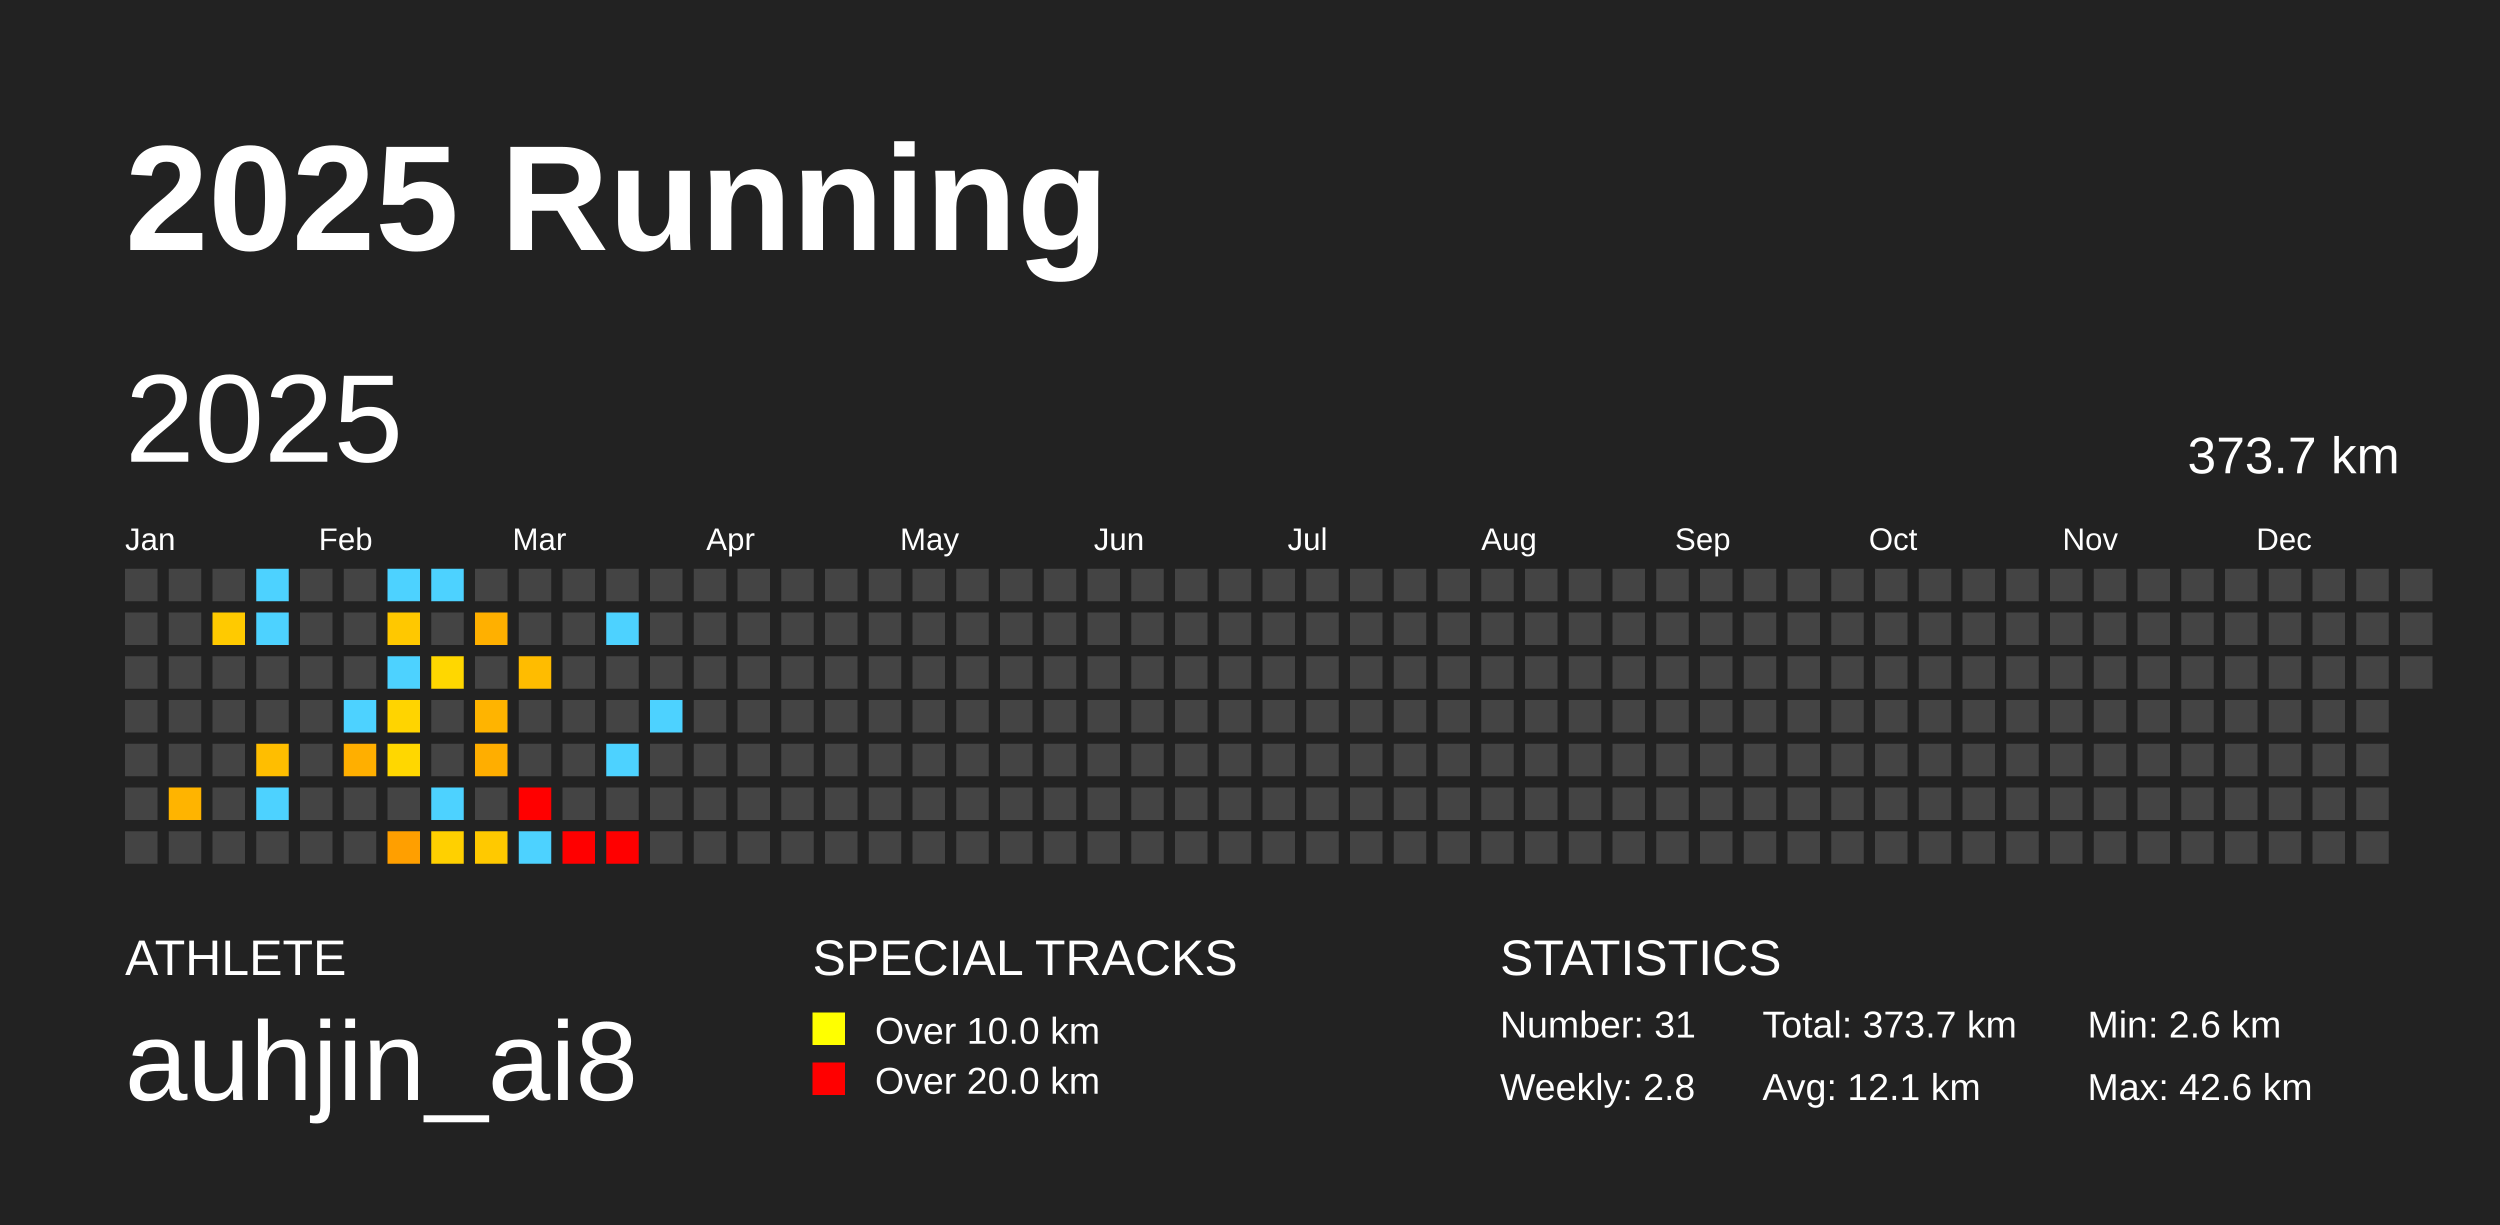
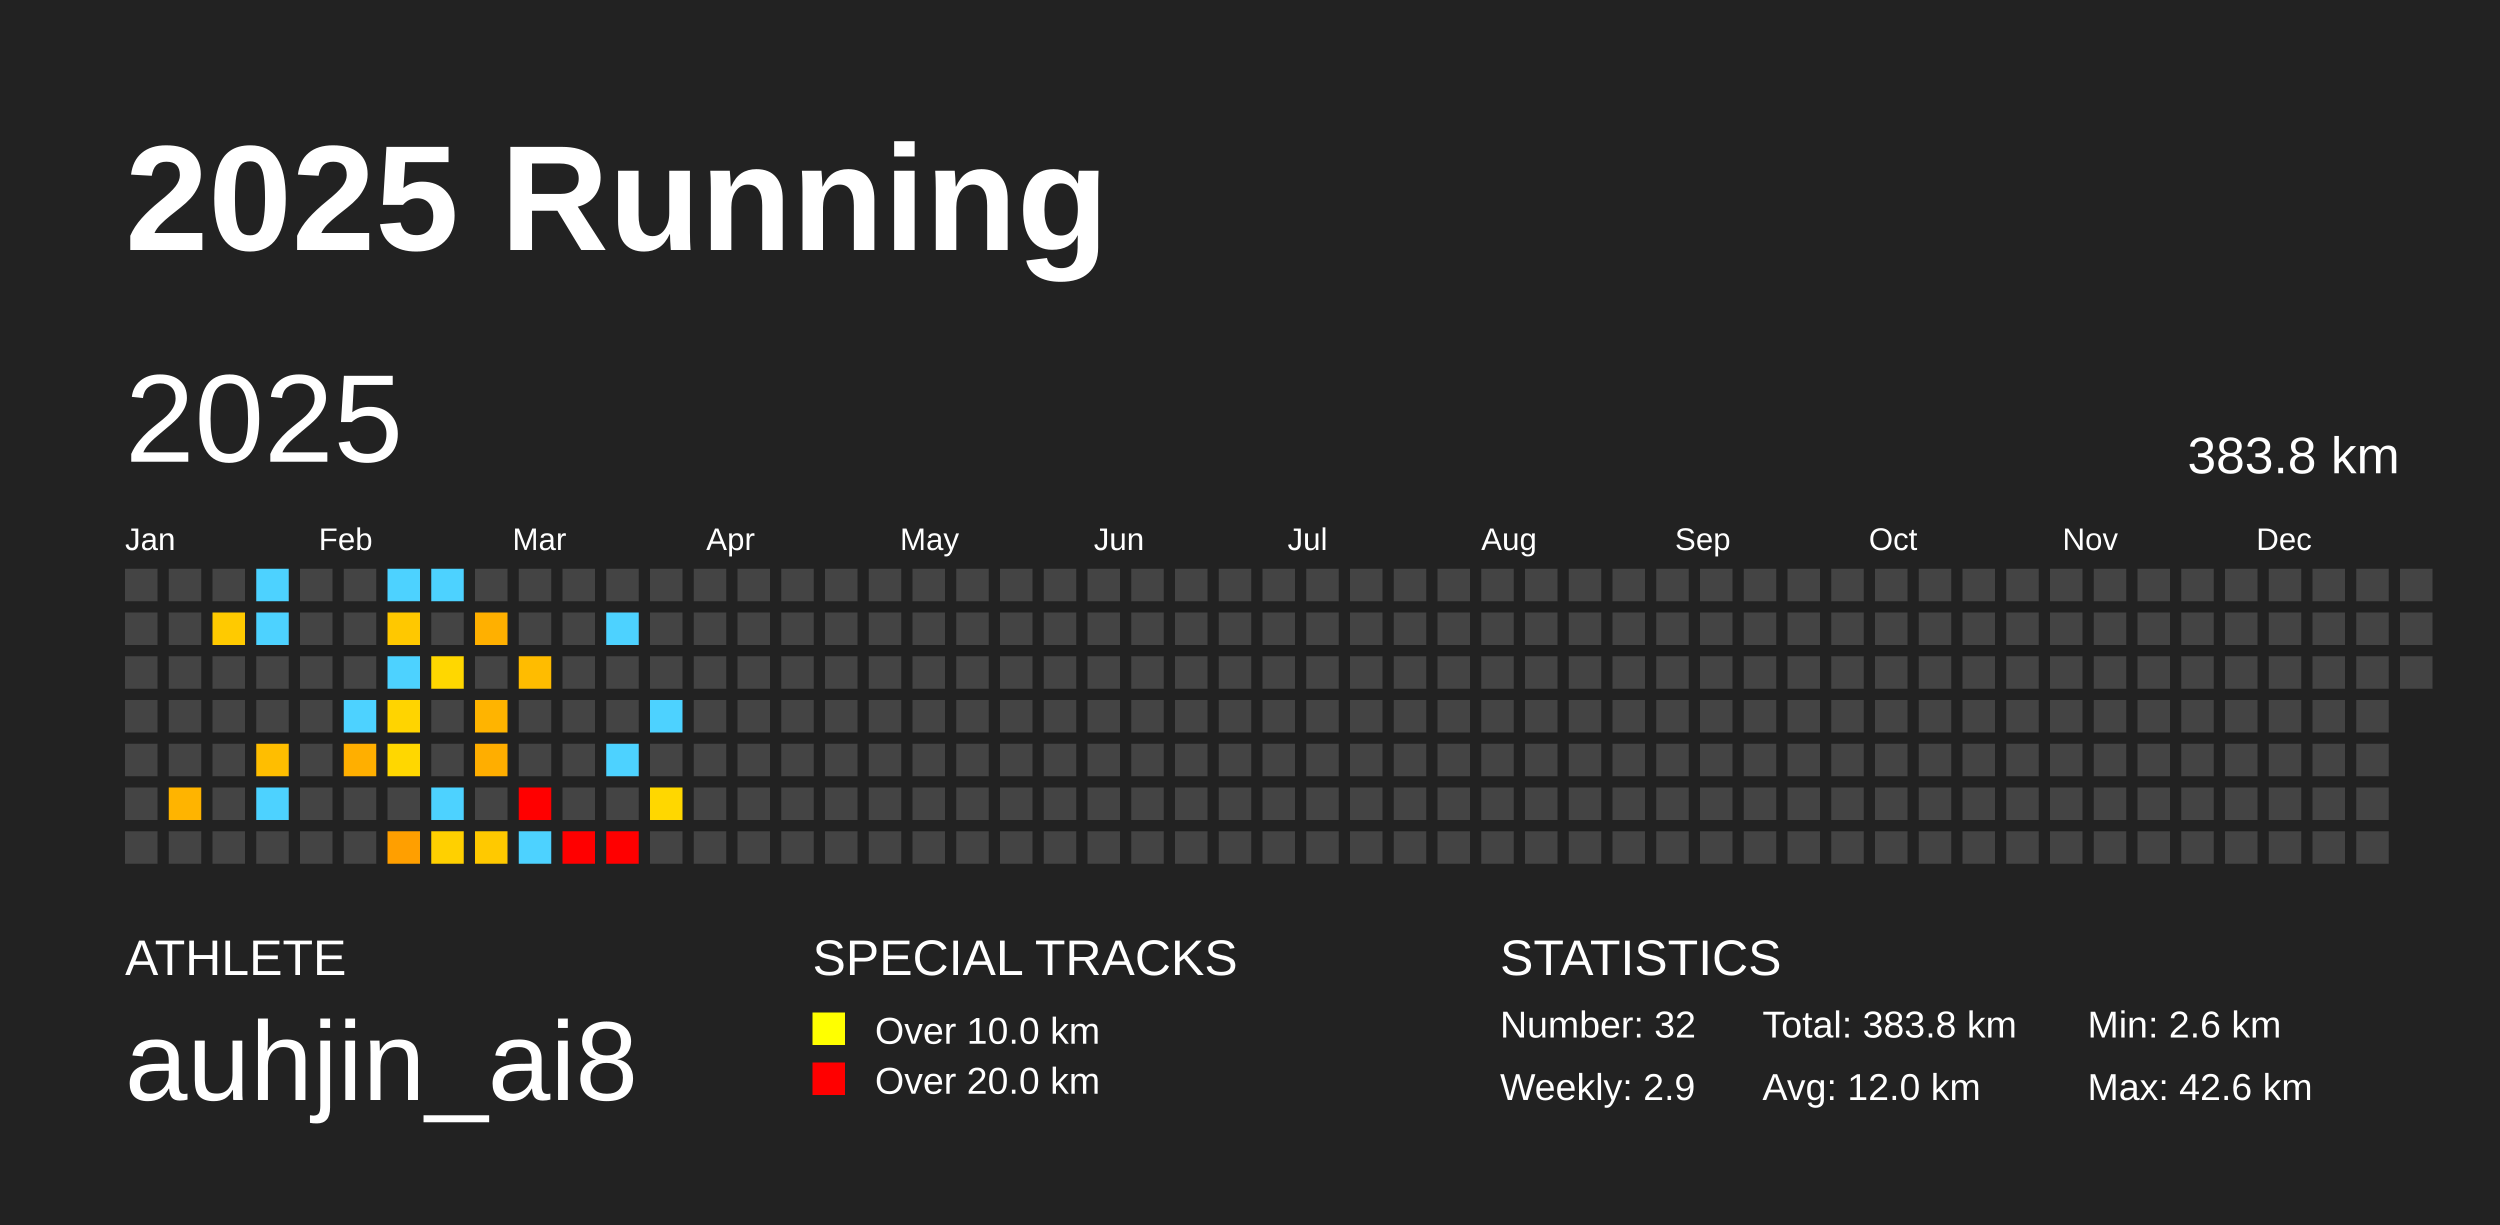
<svg xmlns="http://www.w3.org/2000/svg" baseProfile="full" height="98mm" version="1.1" viewBox="0,0,200,98" width="200mm">
  <defs />
  <rect fill="#222222" height="98" width="200" x="0" y="0" />
  <text fill="#FFFFFF" style="font-size:12px; font-family:Arial; font-weight:bold;" x="10" y="20">2025 Running</text>
  <text fill="#FFFFFF" style="font-size:4px; font-family:Arial" x="10" y="78">ATHLETE</text>
  <text fill="#FFFFFF" style="font-size:9px; font-family:Arial" x="10" y="88">auhjin_ai8</text>
  <text fill="#FFFFFF" style="font-size:4px; font-family:Arial" x="65" y="78">SPECIAL TRACKS</text>
  <rect fill="yellow" height="2.6" width="2.6" x="65" y="81" />
  <text fill="#FFFFFF" style="font-size:3px; font-family:Arial" x="70" y="83.5">Over 10.0 km</text>
  <rect fill="red" height="2.6" width="2.6" x="65" y="85" />
  <text fill="#FFFFFF" style="font-size:3px; font-family:Arial" x="70" y="87.5">Over 20.0 km</text>
  <text fill="#FFFFFF" style="font-size:4px; font-family:Arial" x="120" y="78">STATISTICS</text>
-   <text fill="#FFFFFF" style="font-size:3px; font-family:Arial" x="120" y="83">Number: 31</text>
-   <text fill="#FFFFFF" style="font-size:3px; font-family:Arial" x="120" y="88">Weekly: 2.8</text>
-   <text fill="#FFFFFF" style="font-size:3px; font-family:Arial" x="141" y="83">Total: 373.7 km</text>
-   <text fill="#FFFFFF" style="font-size:3px; font-family:Arial" x="141" y="88">Avg: 12.1 km</text>
+   <text fill="#FFFFFF" style="font-size:3px; font-family:Arial" x="120" y="83">Number: 32</text>
+   <text fill="#FFFFFF" style="font-size:3px; font-family:Arial" x="120" y="88">Weekly: 2.9</text>
+   <text fill="#FFFFFF" style="font-size:3px; font-family:Arial" x="141" y="83">Total: 383.8 km</text>
+   <text fill="#FFFFFF" style="font-size:3px; font-family:Arial" x="141" y="88">Avg: 12.0 km</text>
  <text fill="#FFFFFF" style="font-size:3px; font-family:Arial" x="167" y="83">Min: 2.6 km</text>
  <text fill="#FFFFFF" style="font-size:3px; font-family:Arial" x="167" y="88">Max: 42.6 km</text>
  <text dominant-baseline="hanging" fill="#FFFFFF" style="font-size:10.0px; font-family:Arial;" x="10" y="30">2025</text>
-   <text dominant-baseline="hanging" fill="#FFFFFF" style="font-size:4.125px; font-family:Arial;" x="175" y="35">373.7 km</text>
+   <text dominant-baseline="hanging" fill="#FFFFFF" style="font-size:4.125px; font-family:Arial;" x="175" y="35">383.8 km</text>
  <text fill="#FFFFFF" style="font-size:2.5px; font-family:Arial" x="10.0" y="44">Jan</text>
  <text fill="#FFFFFF" style="font-size:2.5px; font-family:Arial" x="25.5" y="44">Feb</text>
  <text fill="#FFFFFF" style="font-size:2.5px; font-family:Arial" x="41.0" y="44">Mar</text>
  <text fill="#FFFFFF" style="font-size:2.5px; font-family:Arial" x="56.5" y="44">Apr</text>
  <text fill="#FFFFFF" style="font-size:2.5px; font-family:Arial" x="72.0" y="44">May</text>
  <text fill="#FFFFFF" style="font-size:2.5px; font-family:Arial" x="87.5" y="44">Jun</text>
  <text fill="#FFFFFF" style="font-size:2.5px; font-family:Arial" x="103.0" y="44">Jul</text>
  <text fill="#FFFFFF" style="font-size:2.5px; font-family:Arial" x="118.5" y="44">Aug</text>
  <text fill="#FFFFFF" style="font-size:2.5px; font-family:Arial" x="134.0" y="44">Sep</text>
  <text fill="#FFFFFF" style="font-size:2.5px; font-family:Arial" x="149.5" y="44">Oct</text>
  <text fill="#FFFFFF" style="font-size:2.5px; font-family:Arial" x="165.0" y="44">Nov</text>
  <text fill="#FFFFFF" style="font-size:2.5px; font-family:Arial" x="180.5" y="44">Dec</text>
  <rect fill="#444444" height="2.6" width="2.6" x="10.0" y="45.5" />
  <rect fill="#444444" height="2.6" width="2.6" x="10.0" y="49.0" />
  <rect fill="#444444" height="2.6" width="2.6" x="10.0" y="52.5" />
  <rect fill="#444444" height="2.6" width="2.6" x="10.0" y="56.0" />
  <rect fill="#444444" height="2.6" width="2.6" x="10.0" y="59.5" />
  <rect fill="#444444" height="2.6" width="2.6" x="10.0" y="63.0" />
  <rect fill="#444444" height="2.6" width="2.6" x="10.0" y="66.5" />
  <rect fill="#444444" height="2.6" width="2.6" x="13.5" y="45.5" />
  <rect fill="#444444" height="2.6" width="2.6" x="13.5" y="49.0" />
  <rect fill="#444444" height="2.6" width="2.6" x="13.5" y="52.5" />
  <rect fill="#444444" height="2.6" width="2.6" x="13.5" y="56.0" />
  <rect fill="#444444" height="2.6" width="2.6" x="13.5" y="59.5" />
  <rect fill="#ffb400" height="2.6" width="2.6" x="13.5" y="63.0" />
  <rect fill="#444444" height="2.6" width="2.6" x="13.5" y="66.5" />
  <rect fill="#444444" height="2.6" width="2.6" x="17.0" y="45.5" />
  <rect fill="#ffca00" height="2.6" width="2.6" x="17.0" y="49.0" />
  <rect fill="#444444" height="2.6" width="2.6" x="17.0" y="52.5" />
  <rect fill="#444444" height="2.6" width="2.6" x="17.0" y="56.0" />
  <rect fill="#444444" height="2.6" width="2.6" x="17.0" y="59.5" />
  <rect fill="#444444" height="2.6" width="2.6" x="17.0" y="63.0" />
  <rect fill="#444444" height="2.6" width="2.6" x="17.0" y="66.5" />
  <rect fill="#4dd2ff" height="2.6" width="2.6" x="20.5" y="45.5" />
  <rect fill="#4dd2ff" height="2.6" width="2.6" x="20.5" y="49.0" />
  <rect fill="#444444" height="2.6" width="2.6" x="20.5" y="52.5" />
  <rect fill="#444444" height="2.6" width="2.6" x="20.5" y="56.0" />
  <rect fill="#ffbe00" height="2.6" width="2.6" x="20.5" y="59.5" />
  <rect fill="#4dd2ff" height="2.6" width="2.6" x="20.5" y="63.0" />
  <rect fill="#444444" height="2.6" width="2.6" x="20.5" y="66.5" />
  <rect fill="#444444" height="2.6" width="2.6" x="24.0" y="45.5" />
  <rect fill="#444444" height="2.6" width="2.6" x="24.0" y="49.0" />
  <rect fill="#444444" height="2.6" width="2.6" x="24.0" y="52.5" />
  <rect fill="#444444" height="2.6" width="2.6" x="24.0" y="56.0" />
  <rect fill="#444444" height="2.6" width="2.6" x="24.0" y="59.5" />
  <rect fill="#444444" height="2.6" width="2.6" x="24.0" y="63.0" />
  <rect fill="#444444" height="2.6" width="2.6" x="24.0" y="66.5" />
  <rect fill="#444444" height="2.6" width="2.6" x="27.5" y="45.5" />
  <rect fill="#444444" height="2.6" width="2.6" x="27.5" y="49.0" />
  <rect fill="#444444" height="2.6" width="2.6" x="27.5" y="52.5" />
  <rect fill="#4dd2ff" height="2.6" width="2.6" x="27.5" y="56.0" />
  <rect fill="#ffaf00" height="2.6" width="2.6" x="27.5" y="59.5" />
  <rect fill="#444444" height="2.6" width="2.6" x="27.5" y="63.0" />
  <rect fill="#444444" height="2.6" width="2.6" x="27.5" y="66.5" />
  <rect fill="#4dd2ff" height="2.6" width="2.6" x="31.0" y="45.5" />
  <rect fill="#ffc800" height="2.6" width="2.6" x="31.0" y="49.0" />
  <rect fill="#4dd2ff" height="2.6" width="2.6" x="31.0" y="52.5" />
  <rect fill="#ffd400" height="2.6" width="2.6" x="31.0" y="56.0" />
  <rect fill="#ffd700" height="2.6" width="2.6" x="31.0" y="59.5" />
  <rect fill="#444444" height="2.6" width="2.6" x="31.0" y="63.0" />
  <rect fill="#ff9f00" height="2.6" width="2.6" x="31.0" y="66.5" />
  <rect fill="#4dd2ff" height="2.6" width="2.6" x="34.5" y="45.5" />
  <rect fill="#444444" height="2.6" width="2.6" x="34.5" y="49.0" />
  <rect fill="#ffd700" height="2.6" width="2.6" x="34.5" y="52.5" />
  <rect fill="#444444" height="2.6" width="2.6" x="34.5" y="56.0" />
  <rect fill="#444444" height="2.6" width="2.6" x="34.5" y="59.5" />
  <rect fill="#4dd2ff" height="2.6" width="2.6" x="34.5" y="63.0" />
  <rect fill="#ffd000" height="2.6" width="2.6" x="34.5" y="66.5" />
  <rect fill="#444444" height="2.6" width="2.6" x="38.0" y="45.5" />
  <rect fill="#ffb000" height="2.6" width="2.6" x="38.0" y="49.0" />
  <rect fill="#444444" height="2.6" width="2.6" x="38.0" y="52.5" />
  <rect fill="#ffb400" height="2.6" width="2.6" x="38.0" y="56.0" />
  <rect fill="#ffae00" height="2.6" width="2.6" x="38.0" y="59.5" />
  <rect fill="#444444" height="2.6" width="2.6" x="38.0" y="63.0" />
  <rect fill="#ffc900" height="2.6" width="2.6" x="38.0" y="66.5" />
  <rect fill="#444444" height="2.6" width="2.6" x="41.5" y="45.5" />
  <rect fill="#444444" height="2.6" width="2.6" x="41.5" y="49.0" />
  <rect fill="#ffbc00" height="2.6" width="2.6" x="41.5" y="52.5" />
  <rect fill="#444444" height="2.6" width="2.6" x="41.5" y="56.0" />
  <rect fill="#444444" height="2.6" width="2.6" x="41.5" y="59.5" />
  <rect fill="red" height="2.6" width="2.6" x="41.5" y="63.0" />
  <rect fill="#4dd2ff" height="2.6" width="2.6" x="41.5" y="66.5" />
  <rect fill="#444444" height="2.6" width="2.6" x="45.0" y="45.5" />
  <rect fill="#444444" height="2.6" width="2.6" x="45.0" y="49.0" />
  <rect fill="#444444" height="2.6" width="2.6" x="45.0" y="52.5" />
  <rect fill="#444444" height="2.6" width="2.6" x="45.0" y="56.0" />
  <rect fill="#444444" height="2.6" width="2.6" x="45.0" y="59.5" />
  <rect fill="#444444" height="2.6" width="2.6" x="45.0" y="63.0" />
  <rect fill="red" height="2.6" width="2.6" x="45.0" y="66.5" />
  <rect fill="#444444" height="2.6" width="2.6" x="48.5" y="45.5" />
  <rect fill="#4dd2ff" height="2.6" width="2.6" x="48.5" y="49.0" />
  <rect fill="#444444" height="2.6" width="2.6" x="48.5" y="52.5" />
  <rect fill="#444444" height="2.6" width="2.6" x="48.5" y="56.0" />
  <rect fill="#4dd2ff" height="2.6" width="2.6" x="48.5" y="59.5" />
  <rect fill="#444444" height="2.6" width="2.6" x="48.5" y="63.0" />
  <rect fill="red" height="2.6" width="2.6" x="48.5" y="66.5" />
  <rect fill="#444444" height="2.6" width="2.6" x="52.0" y="45.5" />
  <rect fill="#444444" height="2.6" width="2.6" x="52.0" y="49.0" />
  <rect fill="#444444" height="2.6" width="2.6" x="52.0" y="52.5" />
  <rect fill="#4dd2ff" height="2.6" width="2.6" x="52.0" y="56.0" />
  <rect fill="#444444" height="2.6" width="2.6" x="52.0" y="59.5" />
-   <rect fill="#444444" height="2.6" width="2.6" x="52.0" y="63.0" />
+   <rect fill="#ffd700" height="2.6" width="2.6" x="52.0" y="63.0" />
  <rect fill="#444444" height="2.6" width="2.6" x="52.0" y="66.5" />
  <rect fill="#444444" height="2.6" width="2.6" x="55.5" y="45.5" />
  <rect fill="#444444" height="2.6" width="2.6" x="55.5" y="49.0" />
  <rect fill="#444444" height="2.6" width="2.6" x="55.5" y="52.5" />
  <rect fill="#444444" height="2.6" width="2.6" x="55.5" y="56.0" />
  <rect fill="#444444" height="2.6" width="2.6" x="55.5" y="59.5" />
  <rect fill="#444444" height="2.6" width="2.6" x="55.5" y="63.0" />
  <rect fill="#444444" height="2.6" width="2.6" x="55.5" y="66.5" />
  <rect fill="#444444" height="2.6" width="2.6" x="59.0" y="45.5" />
  <rect fill="#444444" height="2.6" width="2.6" x="59.0" y="49.0" />
  <rect fill="#444444" height="2.6" width="2.6" x="59.0" y="52.5" />
  <rect fill="#444444" height="2.6" width="2.6" x="59.0" y="56.0" />
  <rect fill="#444444" height="2.6" width="2.6" x="59.0" y="59.5" />
  <rect fill="#444444" height="2.6" width="2.6" x="59.0" y="63.0" />
  <rect fill="#444444" height="2.6" width="2.6" x="59.0" y="66.5" />
  <rect fill="#444444" height="2.6" width="2.6" x="62.5" y="45.5" />
  <rect fill="#444444" height="2.6" width="2.6" x="62.5" y="49.0" />
  <rect fill="#444444" height="2.6" width="2.6" x="62.5" y="52.5" />
  <rect fill="#444444" height="2.6" width="2.6" x="62.5" y="56.0" />
  <rect fill="#444444" height="2.6" width="2.6" x="62.5" y="59.5" />
  <rect fill="#444444" height="2.6" width="2.6" x="62.5" y="63.0" />
  <rect fill="#444444" height="2.6" width="2.6" x="62.5" y="66.5" />
  <rect fill="#444444" height="2.6" width="2.6" x="66.0" y="45.5" />
  <rect fill="#444444" height="2.6" width="2.6" x="66.0" y="49.0" />
  <rect fill="#444444" height="2.6" width="2.6" x="66.0" y="52.5" />
  <rect fill="#444444" height="2.6" width="2.6" x="66.0" y="56.0" />
  <rect fill="#444444" height="2.6" width="2.6" x="66.0" y="59.5" />
  <rect fill="#444444" height="2.6" width="2.6" x="66.0" y="63.0" />
  <rect fill="#444444" height="2.6" width="2.6" x="66.0" y="66.5" />
  <rect fill="#444444" height="2.6" width="2.6" x="69.5" y="45.5" />
  <rect fill="#444444" height="2.6" width="2.6" x="69.5" y="49.0" />
  <rect fill="#444444" height="2.6" width="2.6" x="69.5" y="52.5" />
  <rect fill="#444444" height="2.6" width="2.6" x="69.5" y="56.0" />
  <rect fill="#444444" height="2.6" width="2.6" x="69.5" y="59.5" />
  <rect fill="#444444" height="2.6" width="2.6" x="69.5" y="63.0" />
  <rect fill="#444444" height="2.6" width="2.6" x="69.5" y="66.5" />
  <rect fill="#444444" height="2.6" width="2.6" x="73.0" y="45.5" />
  <rect fill="#444444" height="2.6" width="2.6" x="73.0" y="49.0" />
  <rect fill="#444444" height="2.6" width="2.6" x="73.0" y="52.5" />
  <rect fill="#444444" height="2.6" width="2.6" x="73.0" y="56.0" />
  <rect fill="#444444" height="2.6" width="2.6" x="73.0" y="59.5" />
  <rect fill="#444444" height="2.6" width="2.6" x="73.0" y="63.0" />
  <rect fill="#444444" height="2.6" width="2.6" x="73.0" y="66.5" />
  <rect fill="#444444" height="2.6" width="2.6" x="76.5" y="45.5" />
  <rect fill="#444444" height="2.6" width="2.6" x="76.5" y="49.0" />
  <rect fill="#444444" height="2.6" width="2.6" x="76.5" y="52.5" />
  <rect fill="#444444" height="2.6" width="2.6" x="76.5" y="56.0" />
  <rect fill="#444444" height="2.6" width="2.6" x="76.5" y="59.5" />
  <rect fill="#444444" height="2.6" width="2.6" x="76.5" y="63.0" />
  <rect fill="#444444" height="2.6" width="2.6" x="76.5" y="66.5" />
  <rect fill="#444444" height="2.6" width="2.6" x="80.0" y="45.5" />
  <rect fill="#444444" height="2.6" width="2.6" x="80.0" y="49.0" />
  <rect fill="#444444" height="2.6" width="2.6" x="80.0" y="52.5" />
  <rect fill="#444444" height="2.6" width="2.6" x="80.0" y="56.0" />
  <rect fill="#444444" height="2.6" width="2.6" x="80.0" y="59.5" />
  <rect fill="#444444" height="2.6" width="2.6" x="80.0" y="63.0" />
  <rect fill="#444444" height="2.6" width="2.6" x="80.0" y="66.5" />
  <rect fill="#444444" height="2.6" width="2.6" x="83.5" y="45.5" />
  <rect fill="#444444" height="2.6" width="2.6" x="83.5" y="49.0" />
  <rect fill="#444444" height="2.6" width="2.6" x="83.5" y="52.5" />
  <rect fill="#444444" height="2.6" width="2.6" x="83.5" y="56.0" />
  <rect fill="#444444" height="2.6" width="2.6" x="83.5" y="59.5" />
  <rect fill="#444444" height="2.6" width="2.6" x="83.5" y="63.0" />
  <rect fill="#444444" height="2.6" width="2.6" x="83.5" y="66.5" />
  <rect fill="#444444" height="2.6" width="2.6" x="87.0" y="45.5" />
  <rect fill="#444444" height="2.6" width="2.6" x="87.0" y="49.0" />
  <rect fill="#444444" height="2.6" width="2.6" x="87.0" y="52.5" />
  <rect fill="#444444" height="2.6" width="2.6" x="87.0" y="56.0" />
  <rect fill="#444444" height="2.6" width="2.6" x="87.0" y="59.5" />
  <rect fill="#444444" height="2.6" width="2.6" x="87.0" y="63.0" />
  <rect fill="#444444" height="2.6" width="2.6" x="87.0" y="66.5" />
  <rect fill="#444444" height="2.6" width="2.6" x="90.5" y="45.5" />
  <rect fill="#444444" height="2.6" width="2.6" x="90.5" y="49.0" />
  <rect fill="#444444" height="2.6" width="2.6" x="90.5" y="52.5" />
  <rect fill="#444444" height="2.6" width="2.6" x="90.5" y="56.0" />
  <rect fill="#444444" height="2.6" width="2.6" x="90.5" y="59.5" />
  <rect fill="#444444" height="2.6" width="2.6" x="90.5" y="63.0" />
  <rect fill="#444444" height="2.6" width="2.6" x="90.5" y="66.5" />
  <rect fill="#444444" height="2.6" width="2.6" x="94.0" y="45.5" />
  <rect fill="#444444" height="2.6" width="2.6" x="94.0" y="49.0" />
  <rect fill="#444444" height="2.6" width="2.6" x="94.0" y="52.5" />
  <rect fill="#444444" height="2.6" width="2.6" x="94.0" y="56.0" />
  <rect fill="#444444" height="2.6" width="2.6" x="94.0" y="59.5" />
  <rect fill="#444444" height="2.6" width="2.6" x="94.0" y="63.0" />
  <rect fill="#444444" height="2.6" width="2.6" x="94.0" y="66.5" />
  <rect fill="#444444" height="2.6" width="2.6" x="97.5" y="45.5" />
  <rect fill="#444444" height="2.6" width="2.6" x="97.5" y="49.0" />
  <rect fill="#444444" height="2.6" width="2.6" x="97.5" y="52.5" />
  <rect fill="#444444" height="2.6" width="2.6" x="97.5" y="56.0" />
  <rect fill="#444444" height="2.6" width="2.6" x="97.5" y="59.5" />
  <rect fill="#444444" height="2.6" width="2.6" x="97.5" y="63.0" />
  <rect fill="#444444" height="2.6" width="2.6" x="97.5" y="66.5" />
  <rect fill="#444444" height="2.6" width="2.6" x="101.0" y="45.5" />
  <rect fill="#444444" height="2.6" width="2.6" x="101.0" y="49.0" />
  <rect fill="#444444" height="2.6" width="2.6" x="101.0" y="52.5" />
  <rect fill="#444444" height="2.6" width="2.6" x="101.0" y="56.0" />
  <rect fill="#444444" height="2.6" width="2.6" x="101.0" y="59.5" />
  <rect fill="#444444" height="2.6" width="2.6" x="101.0" y="63.0" />
  <rect fill="#444444" height="2.6" width="2.6" x="101.0" y="66.5" />
  <rect fill="#444444" height="2.6" width="2.6" x="104.5" y="45.5" />
  <rect fill="#444444" height="2.6" width="2.6" x="104.5" y="49.0" />
  <rect fill="#444444" height="2.6" width="2.6" x="104.5" y="52.5" />
  <rect fill="#444444" height="2.6" width="2.6" x="104.5" y="56.0" />
  <rect fill="#444444" height="2.6" width="2.6" x="104.5" y="59.5" />
  <rect fill="#444444" height="2.6" width="2.6" x="104.5" y="63.0" />
  <rect fill="#444444" height="2.6" width="2.6" x="104.5" y="66.5" />
  <rect fill="#444444" height="2.6" width="2.6" x="108.0" y="45.5" />
  <rect fill="#444444" height="2.6" width="2.6" x="108.0" y="49.0" />
  <rect fill="#444444" height="2.6" width="2.6" x="108.0" y="52.5" />
  <rect fill="#444444" height="2.6" width="2.6" x="108.0" y="56.0" />
  <rect fill="#444444" height="2.6" width="2.6" x="108.0" y="59.5" />
  <rect fill="#444444" height="2.6" width="2.6" x="108.0" y="63.0" />
  <rect fill="#444444" height="2.6" width="2.6" x="108.0" y="66.5" />
  <rect fill="#444444" height="2.6" width="2.6" x="111.5" y="45.5" />
  <rect fill="#444444" height="2.6" width="2.6" x="111.5" y="49.0" />
  <rect fill="#444444" height="2.6" width="2.6" x="111.5" y="52.5" />
  <rect fill="#444444" height="2.6" width="2.6" x="111.5" y="56.0" />
  <rect fill="#444444" height="2.6" width="2.6" x="111.5" y="59.5" />
  <rect fill="#444444" height="2.6" width="2.6" x="111.5" y="63.0" />
  <rect fill="#444444" height="2.6" width="2.6" x="111.5" y="66.5" />
  <rect fill="#444444" height="2.6" width="2.6" x="115.0" y="45.5" />
  <rect fill="#444444" height="2.6" width="2.6" x="115.0" y="49.0" />
  <rect fill="#444444" height="2.6" width="2.6" x="115.0" y="52.5" />
  <rect fill="#444444" height="2.6" width="2.6" x="115.0" y="56.0" />
  <rect fill="#444444" height="2.6" width="2.6" x="115.0" y="59.5" />
  <rect fill="#444444" height="2.6" width="2.6" x="115.0" y="63.0" />
  <rect fill="#444444" height="2.6" width="2.6" x="115.0" y="66.5" />
  <rect fill="#444444" height="2.6" width="2.6" x="118.5" y="45.5" />
  <rect fill="#444444" height="2.6" width="2.6" x="118.5" y="49.0" />
  <rect fill="#444444" height="2.6" width="2.6" x="118.5" y="52.5" />
  <rect fill="#444444" height="2.6" width="2.6" x="118.5" y="56.0" />
  <rect fill="#444444" height="2.6" width="2.6" x="118.5" y="59.5" />
  <rect fill="#444444" height="2.6" width="2.6" x="118.5" y="63.0" />
  <rect fill="#444444" height="2.6" width="2.6" x="118.5" y="66.5" />
  <rect fill="#444444" height="2.6" width="2.6" x="122.0" y="45.5" />
  <rect fill="#444444" height="2.6" width="2.6" x="122.0" y="49.0" />
  <rect fill="#444444" height="2.6" width="2.6" x="122.0" y="52.5" />
  <rect fill="#444444" height="2.6" width="2.6" x="122.0" y="56.0" />
  <rect fill="#444444" height="2.6" width="2.6" x="122.0" y="59.5" />
  <rect fill="#444444" height="2.6" width="2.6" x="122.0" y="63.0" />
  <rect fill="#444444" height="2.6" width="2.6" x="122.0" y="66.5" />
  <rect fill="#444444" height="2.6" width="2.6" x="125.5" y="45.5" />
  <rect fill="#444444" height="2.6" width="2.6" x="125.5" y="49.0" />
  <rect fill="#444444" height="2.6" width="2.6" x="125.5" y="52.5" />
  <rect fill="#444444" height="2.6" width="2.6" x="125.5" y="56.0" />
  <rect fill="#444444" height="2.6" width="2.6" x="125.5" y="59.5" />
  <rect fill="#444444" height="2.6" width="2.6" x="125.5" y="63.0" />
  <rect fill="#444444" height="2.6" width="2.6" x="125.5" y="66.5" />
  <rect fill="#444444" height="2.6" width="2.6" x="129.0" y="45.5" />
  <rect fill="#444444" height="2.6" width="2.6" x="129.0" y="49.0" />
  <rect fill="#444444" height="2.6" width="2.6" x="129.0" y="52.5" />
  <rect fill="#444444" height="2.6" width="2.6" x="129.0" y="56.0" />
  <rect fill="#444444" height="2.6" width="2.6" x="129.0" y="59.5" />
  <rect fill="#444444" height="2.6" width="2.6" x="129.0" y="63.0" />
  <rect fill="#444444" height="2.6" width="2.6" x="129.0" y="66.5" />
  <rect fill="#444444" height="2.6" width="2.6" x="132.5" y="45.5" />
  <rect fill="#444444" height="2.6" width="2.6" x="132.5" y="49.0" />
  <rect fill="#444444" height="2.6" width="2.6" x="132.5" y="52.5" />
  <rect fill="#444444" height="2.6" width="2.6" x="132.5" y="56.0" />
  <rect fill="#444444" height="2.6" width="2.6" x="132.5" y="59.5" />
  <rect fill="#444444" height="2.6" width="2.6" x="132.5" y="63.0" />
  <rect fill="#444444" height="2.6" width="2.6" x="132.5" y="66.5" />
  <rect fill="#444444" height="2.6" width="2.6" x="136.0" y="45.5" />
  <rect fill="#444444" height="2.6" width="2.6" x="136.0" y="49.0" />
  <rect fill="#444444" height="2.6" width="2.6" x="136.0" y="52.5" />
  <rect fill="#444444" height="2.6" width="2.6" x="136.0" y="56.0" />
  <rect fill="#444444" height="2.6" width="2.6" x="136.0" y="59.5" />
  <rect fill="#444444" height="2.6" width="2.6" x="136.0" y="63.0" />
  <rect fill="#444444" height="2.6" width="2.6" x="136.0" y="66.5" />
  <rect fill="#444444" height="2.6" width="2.6" x="139.5" y="45.5" />
  <rect fill="#444444" height="2.6" width="2.6" x="139.5" y="49.0" />
  <rect fill="#444444" height="2.6" width="2.6" x="139.5" y="52.5" />
  <rect fill="#444444" height="2.6" width="2.6" x="139.5" y="56.0" />
  <rect fill="#444444" height="2.6" width="2.6" x="139.5" y="59.5" />
  <rect fill="#444444" height="2.6" width="2.6" x="139.5" y="63.0" />
  <rect fill="#444444" height="2.6" width="2.6" x="139.5" y="66.5" />
  <rect fill="#444444" height="2.6" width="2.6" x="143.0" y="45.5" />
  <rect fill="#444444" height="2.6" width="2.6" x="143.0" y="49.0" />
  <rect fill="#444444" height="2.6" width="2.6" x="143.0" y="52.5" />
  <rect fill="#444444" height="2.6" width="2.6" x="143.0" y="56.0" />
  <rect fill="#444444" height="2.6" width="2.6" x="143.0" y="59.5" />
  <rect fill="#444444" height="2.6" width="2.6" x="143.0" y="63.0" />
  <rect fill="#444444" height="2.6" width="2.6" x="143.0" y="66.5" />
  <rect fill="#444444" height="2.6" width="2.6" x="146.5" y="45.5" />
  <rect fill="#444444" height="2.6" width="2.6" x="146.5" y="49.0" />
  <rect fill="#444444" height="2.6" width="2.6" x="146.5" y="52.5" />
  <rect fill="#444444" height="2.6" width="2.6" x="146.5" y="56.0" />
  <rect fill="#444444" height="2.6" width="2.6" x="146.5" y="59.5" />
  <rect fill="#444444" height="2.6" width="2.6" x="146.5" y="63.0" />
  <rect fill="#444444" height="2.6" width="2.6" x="146.5" y="66.5" />
  <rect fill="#444444" height="2.6" width="2.6" x="150.0" y="45.5" />
  <rect fill="#444444" height="2.6" width="2.6" x="150.0" y="49.0" />
  <rect fill="#444444" height="2.6" width="2.6" x="150.0" y="52.5" />
  <rect fill="#444444" height="2.6" width="2.6" x="150.0" y="56.0" />
  <rect fill="#444444" height="2.6" width="2.6" x="150.0" y="59.5" />
  <rect fill="#444444" height="2.6" width="2.6" x="150.0" y="63.0" />
  <rect fill="#444444" height="2.6" width="2.6" x="150.0" y="66.5" />
  <rect fill="#444444" height="2.6" width="2.6" x="153.5" y="45.5" />
  <rect fill="#444444" height="2.6" width="2.6" x="153.5" y="49.0" />
  <rect fill="#444444" height="2.6" width="2.6" x="153.5" y="52.5" />
  <rect fill="#444444" height="2.6" width="2.6" x="153.5" y="56.0" />
  <rect fill="#444444" height="2.6" width="2.6" x="153.5" y="59.5" />
  <rect fill="#444444" height="2.6" width="2.6" x="153.5" y="63.0" />
  <rect fill="#444444" height="2.6" width="2.6" x="153.5" y="66.5" />
  <rect fill="#444444" height="2.6" width="2.6" x="157.0" y="45.5" />
  <rect fill="#444444" height="2.6" width="2.6" x="157.0" y="49.0" />
  <rect fill="#444444" height="2.6" width="2.6" x="157.0" y="52.5" />
  <rect fill="#444444" height="2.6" width="2.6" x="157.0" y="56.0" />
  <rect fill="#444444" height="2.6" width="2.6" x="157.0" y="59.5" />
  <rect fill="#444444" height="2.6" width="2.6" x="157.0" y="63.0" />
  <rect fill="#444444" height="2.6" width="2.6" x="157.0" y="66.5" />
  <rect fill="#444444" height="2.6" width="2.6" x="160.5" y="45.5" />
  <rect fill="#444444" height="2.6" width="2.6" x="160.5" y="49.0" />
  <rect fill="#444444" height="2.6" width="2.6" x="160.5" y="52.5" />
  <rect fill="#444444" height="2.6" width="2.6" x="160.5" y="56.0" />
  <rect fill="#444444" height="2.6" width="2.6" x="160.5" y="59.5" />
  <rect fill="#444444" height="2.6" width="2.6" x="160.5" y="63.0" />
  <rect fill="#444444" height="2.6" width="2.6" x="160.5" y="66.5" />
  <rect fill="#444444" height="2.6" width="2.6" x="164.0" y="45.5" />
  <rect fill="#444444" height="2.6" width="2.6" x="164.0" y="49.0" />
  <rect fill="#444444" height="2.6" width="2.6" x="164.0" y="52.5" />
  <rect fill="#444444" height="2.6" width="2.6" x="164.0" y="56.0" />
  <rect fill="#444444" height="2.6" width="2.6" x="164.0" y="59.5" />
  <rect fill="#444444" height="2.6" width="2.6" x="164.0" y="63.0" />
  <rect fill="#444444" height="2.6" width="2.6" x="164.0" y="66.5" />
  <rect fill="#444444" height="2.6" width="2.6" x="167.5" y="45.5" />
  <rect fill="#444444" height="2.6" width="2.6" x="167.5" y="49.0" />
  <rect fill="#444444" height="2.6" width="2.6" x="167.5" y="52.5" />
  <rect fill="#444444" height="2.6" width="2.6" x="167.5" y="56.0" />
  <rect fill="#444444" height="2.6" width="2.6" x="167.5" y="59.5" />
  <rect fill="#444444" height="2.6" width="2.6" x="167.5" y="63.0" />
  <rect fill="#444444" height="2.6" width="2.6" x="167.5" y="66.5" />
  <rect fill="#444444" height="2.6" width="2.6" x="171.0" y="45.5" />
  <rect fill="#444444" height="2.6" width="2.6" x="171.0" y="49.0" />
  <rect fill="#444444" height="2.6" width="2.6" x="171.0" y="52.5" />
  <rect fill="#444444" height="2.6" width="2.6" x="171.0" y="56.0" />
  <rect fill="#444444" height="2.6" width="2.6" x="171.0" y="59.5" />
  <rect fill="#444444" height="2.6" width="2.6" x="171.0" y="63.0" />
  <rect fill="#444444" height="2.6" width="2.6" x="171.0" y="66.5" />
  <rect fill="#444444" height="2.6" width="2.6" x="174.5" y="45.5" />
  <rect fill="#444444" height="2.6" width="2.6" x="174.5" y="49.0" />
  <rect fill="#444444" height="2.6" width="2.6" x="174.5" y="52.5" />
  <rect fill="#444444" height="2.6" width="2.6" x="174.5" y="56.0" />
  <rect fill="#444444" height="2.6" width="2.6" x="174.5" y="59.5" />
  <rect fill="#444444" height="2.6" width="2.6" x="174.5" y="63.0" />
  <rect fill="#444444" height="2.6" width="2.6" x="174.5" y="66.5" />
  <rect fill="#444444" height="2.6" width="2.6" x="178.0" y="45.5" />
  <rect fill="#444444" height="2.6" width="2.6" x="178.0" y="49.0" />
  <rect fill="#444444" height="2.6" width="2.6" x="178.0" y="52.5" />
  <rect fill="#444444" height="2.6" width="2.6" x="178.0" y="56.0" />
  <rect fill="#444444" height="2.6" width="2.6" x="178.0" y="59.5" />
  <rect fill="#444444" height="2.6" width="2.6" x="178.0" y="63.0" />
  <rect fill="#444444" height="2.6" width="2.6" x="178.0" y="66.5" />
  <rect fill="#444444" height="2.6" width="2.6" x="181.5" y="45.5" />
  <rect fill="#444444" height="2.6" width="2.6" x="181.5" y="49.0" />
  <rect fill="#444444" height="2.6" width="2.6" x="181.5" y="52.5" />
  <rect fill="#444444" height="2.6" width="2.6" x="181.5" y="56.0" />
  <rect fill="#444444" height="2.6" width="2.6" x="181.5" y="59.5" />
  <rect fill="#444444" height="2.6" width="2.6" x="181.5" y="63.0" />
  <rect fill="#444444" height="2.6" width="2.6" x="181.5" y="66.5" />
  <rect fill="#444444" height="2.6" width="2.6" x="185.0" y="45.5" />
  <rect fill="#444444" height="2.6" width="2.6" x="185.0" y="49.0" />
  <rect fill="#444444" height="2.6" width="2.6" x="185.0" y="52.5" />
  <rect fill="#444444" height="2.6" width="2.6" x="185.0" y="56.0" />
  <rect fill="#444444" height="2.6" width="2.6" x="185.0" y="59.5" />
  <rect fill="#444444" height="2.6" width="2.6" x="185.0" y="63.0" />
  <rect fill="#444444" height="2.6" width="2.6" x="185.0" y="66.5" />
  <rect fill="#444444" height="2.6" width="2.6" x="188.5" y="45.5" />
  <rect fill="#444444" height="2.6" width="2.6" x="188.5" y="49.0" />
  <rect fill="#444444" height="2.6" width="2.6" x="188.5" y="52.5" />
  <rect fill="#444444" height="2.6" width="2.6" x="188.5" y="56.0" />
  <rect fill="#444444" height="2.6" width="2.6" x="188.5" y="59.5" />
  <rect fill="#444444" height="2.6" width="2.6" x="188.5" y="63.0" />
  <rect fill="#444444" height="2.6" width="2.6" x="188.5" y="66.5" />
  <rect fill="#444444" height="2.6" width="2.6" x="192.0" y="45.5" />
  <rect fill="#444444" height="2.6" width="2.6" x="192.0" y="49.0" />
  <rect fill="#444444" height="2.6" width="2.6" x="192.0" y="52.5" />
</svg>
